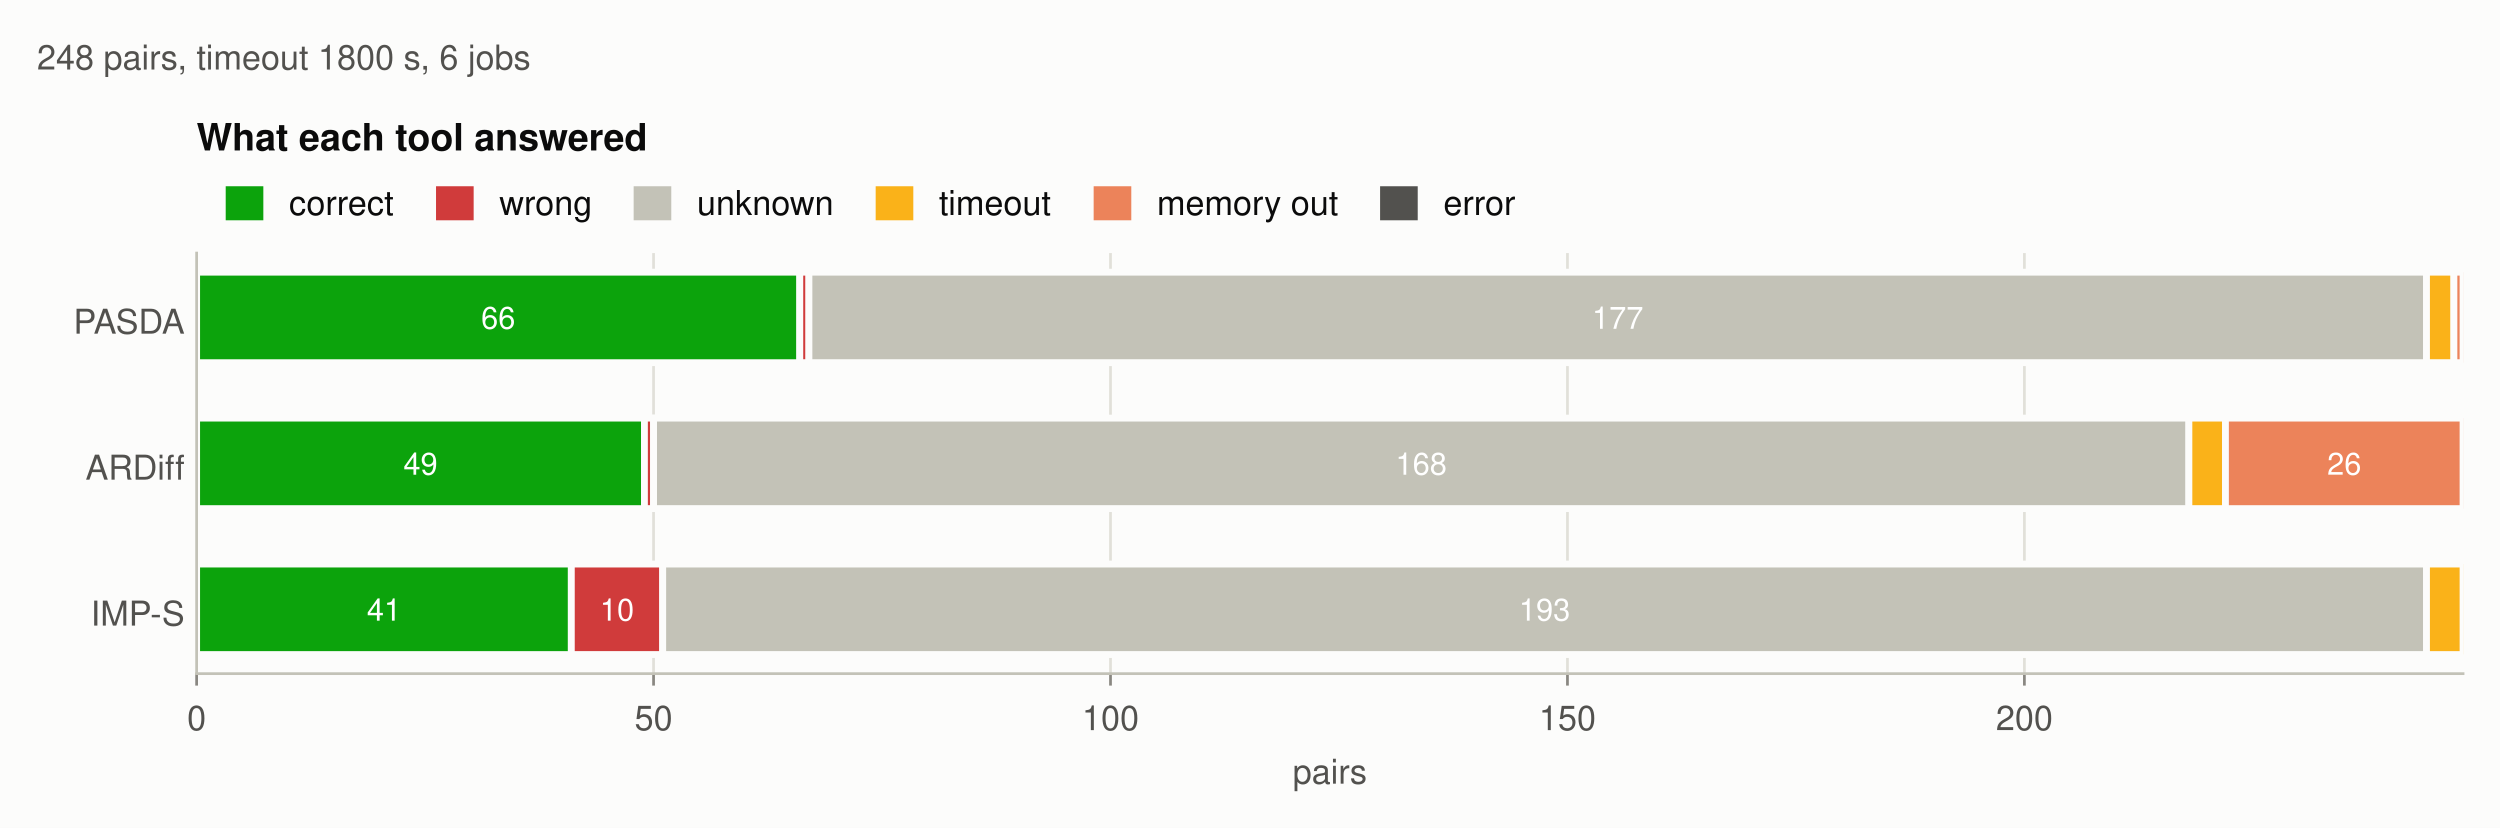
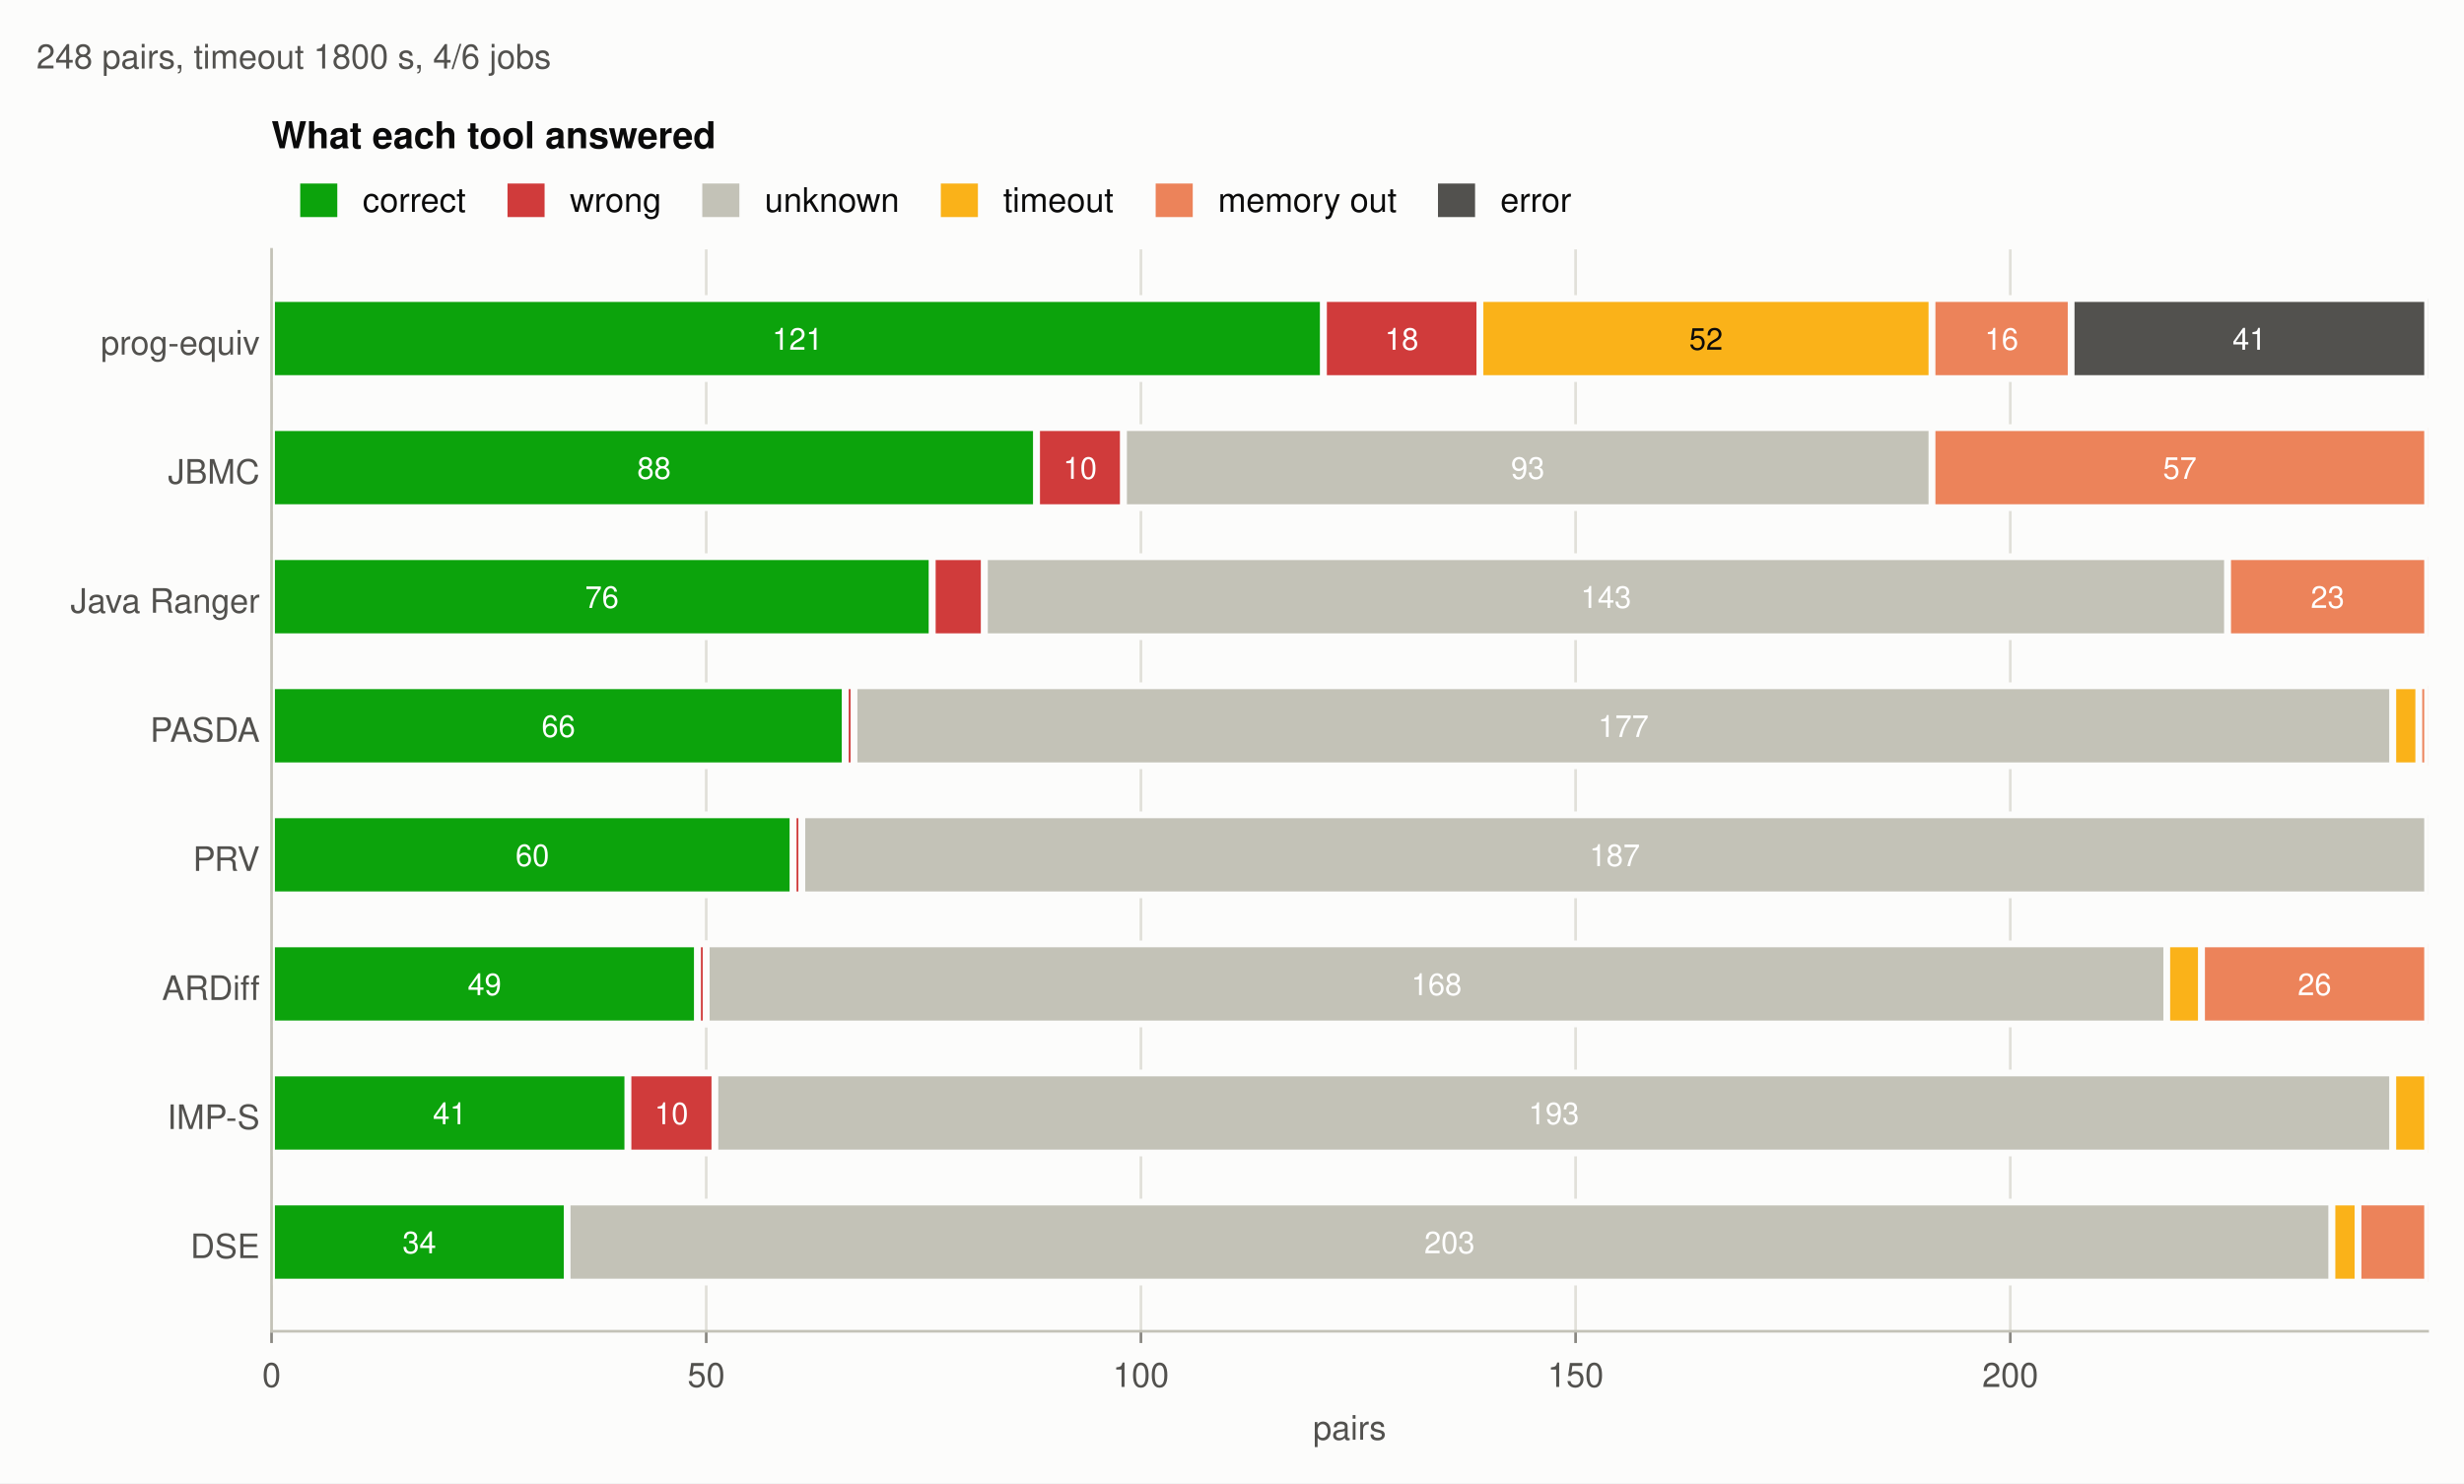
- <svg xmlns="http://www.w3.org/2000/svg" xmlns:xlink="http://www.w3.org/1999/xlink" width="730.8pt" height="242.02pt" viewBox="0 0 730.8 242.02" version="1.1">
+ <svg xmlns="http://www.w3.org/2000/svg" xmlns:xlink="http://www.w3.org/1999/xlink" width="730.8pt" height="440.02pt" viewBox="0 0 730.8 440.02" version="1.1">
  <defs>
    <style type="text/css">*{stroke-linejoin: round; stroke-linecap: butt}</style>
  </defs>
  <g id="figure_1">
    <g id="patch_1">
-       <path d="M 0 242.02  L 730.8 242.02  L 730.8 0  L 0 0  z " style="fill: #fcfcfb" />
+       <path d="M 0 440.02  L 730.8 440.02  L 730.8 0  L 0 0  z " style="fill: #fcfcfb" />
    </g>
    <g id="axes_1">
      <g id="patch_2">
-         <path d="M 57.477 196.92  L 720 196.92  L 720 73.975  L 57.477 73.975  z " style="fill: #fcfcfb" />
+         <path d="M 80.54 394.92  L 720 394.92  L 720 73.975  L 80.54 73.975  z " style="fill: #fcfcfb" />
      </g>
      <g id="matplotlib.axis_1">
        <g id="xtick_1">
          <g id="line2d_1">
-             <path d="M 57.477 196.92  L 57.477 73.975  " clip-path="url(#p2d2a34051c)" style="fill: none; stroke: #e1e0d9; stroke-width: 0.8; stroke-linecap: square" />
+             <path d="M 80.54 394.92  L 80.54 73.975  " clip-path="url(#p7f0f4429bb)" style="fill: none; stroke: #e1e0d9; stroke-width: 0.8; stroke-linecap: square" />
          </g>
          <g id="line2d_2">
            <defs>
-               <path id="m73cacc8653" d="M 0 0  L 0 3.5  " style="stroke: #898781; stroke-width: 0.8" />
+               <path id="mdd730150d4" d="M 0 0  L 0 3.5  " style="stroke: #898781; stroke-width: 0.8" />
            </defs>
            <g>
-               <use xlink:href="#m73cacc8653" x="57.477" y="196.92" style="fill: #898781; stroke: #898781; stroke-width: 0.8" />
+               <use xlink:href="#mdd730150d4" x="80.54" y="394.92" style="fill: #898781; stroke: #898781; stroke-width: 0.8" />
            </g>
          </g>
          <g id="text_1">
-             <text style="font-size: 10px; font-family: 'Helvetica Neue', 'Helvetica', 'Arial', 'DejaVu Sans'; text-anchor: middle; fill: #52514e" x="57.477" y="213.44" transform="rotate(-0 57.4775 213.44)">0</text>
+             <text style="font-size: 10px; font-family: 'Helvetica Neue', 'Helvetica', 'Arial', 'DejaVu Sans'; text-anchor: middle; fill: #52514e" x="80.54" y="411.44" transform="rotate(-0 80.54 411.44)">0</text>
          </g>
        </g>
        <g id="xtick_2">
          <g id="line2d_3">
-             <path d="M 191.051 196.92  L 191.051 73.975  " clip-path="url(#p2d2a34051c)" style="fill: none; stroke: #e1e0d9; stroke-width: 0.8; stroke-linecap: square" />
+             <path d="M 209.463 394.92  L 209.463 73.975  " clip-path="url(#p7f0f4429bb)" style="fill: none; stroke: #e1e0d9; stroke-width: 0.8; stroke-linecap: square" />
          </g>
          <g id="line2d_4">
            <g>
-               <use xlink:href="#m73cacc8653" x="191.051" y="196.92" style="fill: #898781; stroke: #898781; stroke-width: 0.8" />
+               <use xlink:href="#mdd730150d4" x="209.463" y="394.92" style="fill: #898781; stroke: #898781; stroke-width: 0.8" />
            </g>
          </g>
          <g id="text_2">
-             <text style="font-size: 10px; font-family: 'Helvetica Neue', 'Helvetica', 'Arial', 'DejaVu Sans'; text-anchor: middle; fill: #52514e" x="191.051" y="213.44" transform="rotate(-0 191.0506 213.44)">50</text>
+             <text style="font-size: 10px; font-family: 'Helvetica Neue', 'Helvetica', 'Arial', 'DejaVu Sans'; text-anchor: middle; fill: #52514e" x="209.463" y="411.44" transform="rotate(-0 209.4634 411.44)">50</text>
          </g>
        </g>
        <g id="xtick_3">
          <g id="line2d_5">
-             <path d="M 324.624 196.92  L 324.624 73.975  " clip-path="url(#p2d2a34051c)" style="fill: none; stroke: #e1e0d9; stroke-width: 0.8; stroke-linecap: square" />
+             <path d="M 338.387 394.92  L 338.387 73.975  " clip-path="url(#p7f0f4429bb)" style="fill: none; stroke: #e1e0d9; stroke-width: 0.8; stroke-linecap: square" />
          </g>
          <g id="line2d_6">
            <g>
-               <use xlink:href="#m73cacc8653" x="324.624" y="196.92" style="fill: #898781; stroke: #898781; stroke-width: 0.8" />
+               <use xlink:href="#mdd730150d4" x="338.387" y="394.92" style="fill: #898781; stroke: #898781; stroke-width: 0.8" />
            </g>
          </g>
          <g id="text_3">
-             <text style="font-size: 10px; font-family: 'Helvetica Neue', 'Helvetica', 'Arial', 'DejaVu Sans'; text-anchor: middle; fill: #52514e" x="324.624" y="213.44" transform="rotate(-0 324.6237 213.44)">100</text>
+             <text style="font-size: 10px; font-family: 'Helvetica Neue', 'Helvetica', 'Arial', 'DejaVu Sans'; text-anchor: middle; fill: #52514e" x="338.387" y="411.44" transform="rotate(-0 338.3868 411.44)">100</text>
          </g>
        </g>
        <g id="xtick_4">
          <g id="line2d_7">
-             <path d="M 458.197 196.92  L 458.197 73.975  " clip-path="url(#p2d2a34051c)" style="fill: none; stroke: #e1e0d9; stroke-width: 0.8; stroke-linecap: square" />
+             <path d="M 467.31 394.92  L 467.31 73.975  " clip-path="url(#p7f0f4429bb)" style="fill: none; stroke: #e1e0d9; stroke-width: 0.8; stroke-linecap: square" />
          </g>
          <g id="line2d_8">
            <g>
-               <use xlink:href="#m73cacc8653" x="458.197" y="196.92" style="fill: #898781; stroke: #898781; stroke-width: 0.8" />
+               <use xlink:href="#mdd730150d4" x="467.31" y="394.92" style="fill: #898781; stroke: #898781; stroke-width: 0.8" />
            </g>
          </g>
          <g id="text_4">
-             <text style="font-size: 10px; font-family: 'Helvetica Neue', 'Helvetica', 'Arial', 'DejaVu Sans'; text-anchor: middle; fill: #52514e" x="458.197" y="213.44" transform="rotate(-0 458.1968 213.44)">150</text>
+             <text style="font-size: 10px; font-family: 'Helvetica Neue', 'Helvetica', 'Arial', 'DejaVu Sans'; text-anchor: middle; fill: #52514e" x="467.31" y="411.44" transform="rotate(-0 467.3102 411.44)">150</text>
          </g>
        </g>
        <g id="xtick_5">
          <g id="line2d_9">
-             <path d="M 591.77 196.92  L 591.77 73.975  " clip-path="url(#p2d2a34051c)" style="fill: none; stroke: #e1e0d9; stroke-width: 0.8; stroke-linecap: square" />
+             <path d="M 596.234 394.92  L 596.234 73.975  " clip-path="url(#p7f0f4429bb)" style="fill: none; stroke: #e1e0d9; stroke-width: 0.8; stroke-linecap: square" />
          </g>
          <g id="line2d_10">
            <g>
-               <use xlink:href="#m73cacc8653" x="591.77" y="196.92" style="fill: #898781; stroke: #898781; stroke-width: 0.8" />
+               <use xlink:href="#mdd730150d4" x="596.234" y="394.92" style="fill: #898781; stroke: #898781; stroke-width: 0.8" />
            </g>
          </g>
          <g id="text_5">
-             <text style="font-size: 10px; font-family: 'Helvetica Neue', 'Helvetica', 'Arial', 'DejaVu Sans'; text-anchor: middle; fill: #52514e" x="591.77" y="213.44" transform="rotate(-0 591.7698 213.44)">200</text>
+             <text style="font-size: 10px; font-family: 'Helvetica Neue', 'Helvetica', 'Arial', 'DejaVu Sans'; text-anchor: middle; fill: #52514e" x="596.234" y="411.44" transform="rotate(-0 596.2335 411.44)">200</text>
          </g>
        </g>
        <g id="text_6">
-           <text style="font-size: 10px; font-family: 'Helvetica Neue', 'Helvetica', 'Arial', 'DejaVu Sans'; text-anchor: middle; fill: #52514e" x="388.739" y="229.09" transform="rotate(-0 388.7387 229.09)">pairs</text>
+           <text style="font-size: 10px; font-family: 'Helvetica Neue', 'Helvetica', 'Arial', 'DejaVu Sans'; text-anchor: middle; fill: #52514e" x="400.27" y="427.09" transform="rotate(-0 400.27 427.09)">pairs</text>
        </g>
      </g>
      <g id="matplotlib.axis_2">
        <g id="ytick_1">
          <g id="line2d_11" />
          <g id="text_7">
-             <text style="font-size: 10px; font-family: 'Helvetica Neue', 'Helvetica', 'Arial', 'DejaVu Sans'; text-anchor: end; fill: #52514e" x="53.977" y="182.867" transform="rotate(-0 53.9775 182.8671)">IMP-S</text>
+             <text style="font-size: 10px; font-family: 'Helvetica Neue', 'Helvetica', 'Arial', 'DejaVu Sans'; text-anchor: end; fill: #52514e" x="77.04" y="373.222" transform="rotate(-0 77.04 373.2218)">DSE</text>
          </g>
        </g>
        <g id="ytick_2">
          <g id="line2d_12" />
          <g id="text_8">
-             <text style="font-size: 10px; font-family: 'Helvetica Neue', 'Helvetica', 'Arial', 'DejaVu Sans'; text-anchor: end; fill: #52514e" x="53.977" y="140.208" transform="rotate(-0 53.9775 140.2075)">ARDiff</text>
+             <text style="font-size: 10px; font-family: 'Helvetica Neue', 'Helvetica', 'Arial', 'DejaVu Sans'; text-anchor: end; fill: #52514e" x="77.04" y="334.932" transform="rotate(-0 77.04 334.932)">IMP-S</text>
          </g>
        </g>
        <g id="ytick_3">
          <g id="line2d_13" />
          <g id="text_9">
-             <text style="font-size: 10px; font-family: 'Helvetica Neue', 'Helvetica', 'Arial', 'DejaVu Sans'; text-anchor: end; fill: #52514e" x="53.977" y="97.548" transform="rotate(-0 53.9775 97.54789)">PASDA</text>
+             <text style="font-size: 10px; font-family: 'Helvetica Neue', 'Helvetica', 'Arial', 'DejaVu Sans'; text-anchor: end; fill: #52514e" x="77.04" y="296.642" transform="rotate(-0 77.04 296.6422)">ARDiff</text>
+           </g>
+         </g>
+         <g id="ytick_4">
+           <g id="line2d_14" />
+           <g id="text_10">
+             <text style="font-size: 10px; font-family: 'Helvetica Neue', 'Helvetica', 'Arial', 'DejaVu Sans'; text-anchor: end; fill: #52514e" x="77.04" y="258.352" transform="rotate(-0 77.04 258.3524)">PRV</text>
+           </g>
+         </g>
+         <g id="ytick_5">
+           <g id="line2d_15" />
+           <g id="text_11">
+             <text style="font-size: 10px; font-family: 'Helvetica Neue', 'Helvetica', 'Arial', 'DejaVu Sans'; text-anchor: end; fill: #52514e" x="77.04" y="220.063" transform="rotate(-0 77.04 220.0626)">PASDA</text>
+           </g>
+         </g>
+         <g id="ytick_6">
+           <g id="line2d_16" />
+           <g id="text_12">
+             <text style="font-size: 10px; font-family: 'Helvetica Neue', 'Helvetica', 'Arial', 'DejaVu Sans'; text-anchor: end; fill: #52514e" x="77.04" y="181.773" transform="rotate(-0 77.04 181.7728)">Java Ranger</text>
+           </g>
+         </g>
+         <g id="ytick_7">
+           <g id="line2d_17" />
+           <g id="text_13">
+             <text style="font-size: 10px; font-family: 'Helvetica Neue', 'Helvetica', 'Arial', 'DejaVu Sans'; text-anchor: end; fill: #52514e" x="77.04" y="143.483" transform="rotate(-0 77.04 143.483)">JBMC</text>
+           </g>
+         </g>
+         <g id="ytick_8">
+           <g id="line2d_18" />
+           <g id="text_14">
+             <text style="font-size: 10px; font-family: 'Helvetica Neue', 'Helvetica', 'Arial', 'DejaVu Sans'; text-anchor: end; fill: #52514e" x="77.04" y="105.193" transform="rotate(-0 77.04 105.1932)">prog-equiv</text>
          </g>
        </g>
      </g>
      <g id="patch_3">
-         <path d="M 57.477 191.332  L 167.007 191.332  L 167.007 164.883  L 57.477 164.883  z " clip-path="url(#p2d2a34051c)" style="fill: #0ca30c; stroke: #fcfcfb; stroke-width: 2; stroke-linejoin: miter" />
+         <path d="M 80.54 380.332  L 168.208 380.332  L 168.208 356.592  L 80.54 356.592  z " clip-path="url(#p7f0f4429bb)" style="fill: #0ca30c; stroke: #fcfcfb; stroke-width: 2; stroke-linejoin: miter" />
      </g>
      <g id="patch_4">
-         <path d="M 167.007 191.332  L 193.722 191.332  L 193.722 164.883  L 167.007 164.883  z " clip-path="url(#p2d2a34051c)" style="fill: #d03b3b; stroke: #fcfcfb; stroke-width: 2; stroke-linejoin: miter" />
+         <path d="M 168.208 380.332  L 691.637 380.332  L 691.637 356.592  L 168.208 356.592  z " clip-path="url(#p7f0f4429bb)" style="fill: #c3c2b7; stroke: #fcfcfb; stroke-width: 2; stroke-linejoin: miter" />
      </g>
      <g id="patch_5">
-         <path d="M 193.722 191.332  L 709.314 191.332  L 709.314 164.883  L 193.722 164.883  z " clip-path="url(#p2d2a34051c)" style="fill: #c3c2b7; stroke: #fcfcfb; stroke-width: 2; stroke-linejoin: miter" />
+         <path d="M 691.637 380.332  L 699.372 380.332  L 699.372 356.592  L 691.637 356.592  z " clip-path="url(#p7f0f4429bb)" style="fill: #fab219; stroke: #fcfcfb; stroke-width: 2; stroke-linejoin: miter" />
      </g>
      <g id="patch_6">
-         <path d="M 709.314 191.332  L 720 191.332  L 720 164.883  L 709.314 164.883  z " clip-path="url(#p2d2a34051c)" style="fill: #fab219; stroke: #fcfcfb; stroke-width: 2; stroke-linejoin: miter" />
+         <path d="M 699.372 380.332  L 720 380.332  L 720 356.592  L 699.372 356.592  z " clip-path="url(#p7f0f4429bb)" style="fill: #ec835a; stroke: #fcfcfb; stroke-width: 2; stroke-linejoin: miter" />
      </g>
      <g id="patch_7">
-         <path d="M 57.477 148.672  L 188.379 148.672  L 188.379 122.223  L 57.477 122.223  z " clip-path="url(#p2d2a34051c)" style="fill: #0ca30c; stroke: #fcfcfb; stroke-width: 2; stroke-linejoin: miter" />
+         <path d="M 80.54 342.042  L 186.257 342.042  L 186.257 318.302  L 80.54 318.302  z " clip-path="url(#p7f0f4429bb)" style="fill: #0ca30c; stroke: #fcfcfb; stroke-width: 2; stroke-linejoin: miter" />
      </g>
      <g id="patch_8">
-         <path d="M 188.379 148.672  L 191.051 148.672  L 191.051 122.223  L 188.379 122.223  z " clip-path="url(#p2d2a34051c)" style="fill: #d03b3b; stroke: #fcfcfb; stroke-width: 2; stroke-linejoin: miter" />
+         <path d="M 186.257 342.042  L 212.042 342.042  L 212.042 318.302  L 186.257 318.302  z " clip-path="url(#p7f0f4429bb)" style="fill: #d03b3b; stroke: #fcfcfb; stroke-width: 2; stroke-linejoin: miter" />
      </g>
      <g id="patch_9">
-         <path d="M 191.051 148.672  L 639.856 148.672  L 639.856 122.223  L 191.051 122.223  z " clip-path="url(#p2d2a34051c)" style="fill: #c3c2b7; stroke: #fcfcfb; stroke-width: 2; stroke-linejoin: miter" />
+         <path d="M 212.042 342.042  L 709.686 342.042  L 709.686 318.302  L 212.042 318.302  z " clip-path="url(#p7f0f4429bb)" style="fill: #c3c2b7; stroke: #fcfcfb; stroke-width: 2; stroke-linejoin: miter" />
      </g>
      <g id="patch_10">
-         <path d="M 639.856 148.672  L 650.542 148.672  L 650.542 122.223  L 639.856 122.223  z " clip-path="url(#p2d2a34051c)" style="fill: #fab219; stroke: #fcfcfb; stroke-width: 2; stroke-linejoin: miter" />
+         <path d="M 709.686 342.042  L 720 342.042  L 720 318.302  L 709.686 318.302  z " clip-path="url(#p7f0f4429bb)" style="fill: #fab219; stroke: #fcfcfb; stroke-width: 2; stroke-linejoin: miter" />
      </g>
      <g id="patch_11">
-         <path d="M 650.542 148.672  L 720 148.672  L 720 122.223  L 650.542 122.223  z " clip-path="url(#p2d2a34051c)" style="fill: #ec835a; stroke: #fcfcfb; stroke-width: 2; stroke-linejoin: miter" />
+         <path d="M 80.54 303.752  L 206.885 303.752  L 206.885 280.012  L 80.54 280.012  z " clip-path="url(#p7f0f4429bb)" style="fill: #0ca30c; stroke: #fcfcfb; stroke-width: 2; stroke-linejoin: miter" />
      </g>
      <g id="patch_12">
-         <path d="M 57.477 106.012  L 233.794 106.012  L 233.794 79.563  L 57.477 79.563  z " clip-path="url(#p2d2a34051c)" style="fill: #0ca30c; stroke: #fcfcfb; stroke-width: 2; stroke-linejoin: miter" />
+         <path d="M 206.885 303.752  L 209.463 303.752  L 209.463 280.012  L 206.885 280.012  z " clip-path="url(#p7f0f4429bb)" style="fill: #d03b3b; stroke: #fcfcfb; stroke-width: 2; stroke-linejoin: miter" />
      </g>
      <g id="patch_13">
-         <path d="M 233.794 106.012  L 236.465 106.012  L 236.465 79.563  L 233.794 79.563  z " clip-path="url(#p2d2a34051c)" style="fill: #d03b3b; stroke: #fcfcfb; stroke-width: 2; stroke-linejoin: miter" />
+         <path d="M 209.463 303.752  L 642.646 303.752  L 642.646 280.012  L 209.463 280.012  z " clip-path="url(#p7f0f4429bb)" style="fill: #c3c2b7; stroke: #fcfcfb; stroke-width: 2; stroke-linejoin: miter" />
      </g>
      <g id="patch_14">
-         <path d="M 236.465 106.012  L 709.314 106.012  L 709.314 79.563  L 236.465 79.563  z " clip-path="url(#p2d2a34051c)" style="fill: #c3c2b7; stroke: #fcfcfb; stroke-width: 2; stroke-linejoin: miter" />
+         <path d="M 642.646 303.752  L 652.96 303.752  L 652.96 280.012  L 642.646 280.012  z " clip-path="url(#p7f0f4429bb)" style="fill: #fab219; stroke: #fcfcfb; stroke-width: 2; stroke-linejoin: miter" />
      </g>
      <g id="patch_15">
-         <path d="M 709.314 106.012  L 717.329 106.012  L 717.329 79.563  L 709.314 79.563  z " clip-path="url(#p2d2a34051c)" style="fill: #fab219; stroke: #fcfcfb; stroke-width: 2; stroke-linejoin: miter" />
+         <path d="M 652.96 303.752  L 720 303.752  L 720 280.012  L 652.96 280.012  z " clip-path="url(#p7f0f4429bb)" style="fill: #ec835a; stroke: #fcfcfb; stroke-width: 2; stroke-linejoin: miter" />
      </g>
      <g id="patch_16">
-         <path d="M 717.329 106.012  L 720 106.012  L 720 79.563  L 717.329 79.563  z " clip-path="url(#p2d2a34051c)" style="fill: #ec835a; stroke: #fcfcfb; stroke-width: 2; stroke-linejoin: miter" />
+         <path d="M 80.54 265.462  L 235.248 265.462  L 235.248 241.723  L 80.54 241.723  z " clip-path="url(#p7f0f4429bb)" style="fill: #0ca30c; stroke: #fcfcfb; stroke-width: 2; stroke-linejoin: miter" />
      </g>
      <g id="patch_17">
-         <path d="M 57.477 196.92  L 57.477 73.975  " style="fill: none; stroke: #c3c2b7; stroke-width: 0.8; stroke-linejoin: miter; stroke-linecap: square" />
+         <path d="M 235.248 265.462  L 237.827 265.462  L 237.827 241.723  L 235.248 241.723  z " clip-path="url(#p7f0f4429bb)" style="fill: #d03b3b; stroke: #fcfcfb; stroke-width: 2; stroke-linejoin: miter" />
      </g>
      <g id="patch_18">
-         <path d="M 57.477 196.92  L 720 196.92  " style="fill: none; stroke: #c3c2b7; stroke-width: 0.8; stroke-linejoin: miter; stroke-linecap: square" />
-       </g>
-       <g id="text_10">
-         <text style="font-size: 9px; font-family: 'Helvetica Neue', 'Helvetica', 'Arial', 'DejaVu Sans'; text-anchor: middle; fill: #ffffff" x="112.242" y="181.433" transform="rotate(-0 112.2425 181.4326)">41</text>
-       </g>
-       <g id="text_11">
-         <text style="font-size: 9px; font-family: 'Helvetica Neue', 'Helvetica', 'Arial', 'DejaVu Sans'; text-anchor: middle; fill: #ffffff" x="180.365" y="181.433" transform="rotate(-0 180.3647 181.4326)">10</text>
-       </g>
-       <g id="text_12">
-         <text style="font-size: 9px; font-family: 'Helvetica Neue', 'Helvetica', 'Arial', 'DejaVu Sans'; text-anchor: middle; fill: #ffffff" x="451.518" y="181.433" transform="rotate(-0 451.5181 181.4326)">193</text>
-       </g>
-       <g id="text_13">
-         <text style="font-size: 9px; font-family: 'Helvetica Neue', 'Helvetica', 'Arial', 'DejaVu Sans'; text-anchor: middle; fill: #ffffff" x="122.928" y="138.773" transform="rotate(-0 122.9283 138.773)">49</text>
-       </g>
-       <g id="text_14">
-         <text style="font-size: 9px; font-family: 'Helvetica Neue', 'Helvetica', 'Arial', 'DejaVu Sans'; text-anchor: middle; fill: #ffffff" x="415.453" y="138.773" transform="rotate(-0 415.4534 138.773)">168</text>
+         <path d="M 237.827 265.462  L 720 265.462  L 720 241.723  L 237.827 241.723  z " clip-path="url(#p7f0f4429bb)" style="fill: #c3c2b7; stroke: #fcfcfb; stroke-width: 2; stroke-linejoin: miter" />
+       </g>
+       <g id="patch_19">
+         <path d="M 80.54 227.172  L 250.719 227.172  L 250.719 203.433  L 80.54 203.433  z " clip-path="url(#p7f0f4429bb)" style="fill: #0ca30c; stroke: #fcfcfb; stroke-width: 2; stroke-linejoin: miter" />
+       </g>
+       <g id="patch_20">
+         <path d="M 250.719 227.172  L 253.297 227.172  L 253.297 203.433  L 250.719 203.433  z " clip-path="url(#p7f0f4429bb)" style="fill: #d03b3b; stroke: #fcfcfb; stroke-width: 2; stroke-linejoin: miter" />
+       </g>
+       <g id="patch_21">
+         <path d="M 253.297 227.172  L 709.686 227.172  L 709.686 203.433  L 253.297 203.433  z " clip-path="url(#p7f0f4429bb)" style="fill: #c3c2b7; stroke: #fcfcfb; stroke-width: 2; stroke-linejoin: miter" />
+       </g>
+       <g id="patch_22">
+         <path d="M 709.686 227.172  L 717.422 227.172  L 717.422 203.433  L 709.686 203.433  z " clip-path="url(#p7f0f4429bb)" style="fill: #fab219; stroke: #fcfcfb; stroke-width: 2; stroke-linejoin: miter" />
+       </g>
+       <g id="patch_23">
+         <path d="M 717.422 227.172  L 720 227.172  L 720 203.433  L 717.422 203.433  z " clip-path="url(#p7f0f4429bb)" style="fill: #ec835a; stroke: #fcfcfb; stroke-width: 2; stroke-linejoin: miter" />
+       </g>
+       <g id="patch_24">
+         <path d="M 80.54 188.883  L 276.504 188.883  L 276.504 165.143  L 80.54 165.143  z " clip-path="url(#p7f0f4429bb)" style="fill: #0ca30c; stroke: #fcfcfb; stroke-width: 2; stroke-linejoin: miter" />
+       </g>
+       <g id="patch_25">
+         <path d="M 276.504 188.883  L 291.974 188.883  L 291.974 165.143  L 276.504 165.143  z " clip-path="url(#p7f0f4429bb)" style="fill: #d03b3b; stroke: #fcfcfb; stroke-width: 2; stroke-linejoin: miter" />
+       </g>
+       <g id="patch_26">
+         <path d="M 291.974 188.883  L 660.695 188.883  L 660.695 165.143  L 291.974 165.143  z " clip-path="url(#p7f0f4429bb)" style="fill: #c3c2b7; stroke: #fcfcfb; stroke-width: 2; stroke-linejoin: miter" />
+       </g>
+       <g id="patch_27">
+         <path d="M 660.695 188.883  L 720 188.883  L 720 165.143  L 660.695 165.143  z " clip-path="url(#p7f0f4429bb)" style="fill: #ec835a; stroke: #fcfcfb; stroke-width: 2; stroke-linejoin: miter" />
+       </g>
+       <g id="patch_28">
+         <path d="M 80.54 150.593  L 307.445 150.593  L 307.445 126.853  L 80.54 126.853  z " clip-path="url(#p7f0f4429bb)" style="fill: #0ca30c; stroke: #fcfcfb; stroke-width: 2; stroke-linejoin: miter" />
+       </g>
+       <g id="patch_29">
+         <path d="M 307.445 150.593  L 333.23 150.593  L 333.23 126.853  L 307.445 126.853  z " clip-path="url(#p7f0f4429bb)" style="fill: #d03b3b; stroke: #fcfcfb; stroke-width: 2; stroke-linejoin: miter" />
+       </g>
+       <g id="patch_30">
+         <path d="M 333.23 150.593  L 573.027 150.593  L 573.027 126.853  L 333.23 126.853  z " clip-path="url(#p7f0f4429bb)" style="fill: #c3c2b7; stroke: #fcfcfb; stroke-width: 2; stroke-linejoin: miter" />
+       </g>
+       <g id="patch_31">
+         <path d="M 573.027 150.593  L 720 150.593  L 720 126.853  L 573.027 126.853  z " clip-path="url(#p7f0f4429bb)" style="fill: #ec835a; stroke: #fcfcfb; stroke-width: 2; stroke-linejoin: miter" />
+       </g>
+       <g id="patch_32">
+         <path d="M 80.54 112.303  L 392.535 112.303  L 392.535 88.563  L 80.54 88.563  z " clip-path="url(#p7f0f4429bb)" style="fill: #0ca30c; stroke: #fcfcfb; stroke-width: 2; stroke-linejoin: miter" />
+       </g>
+       <g id="patch_33">
+         <path d="M 392.535 112.303  L 438.947 112.303  L 438.947 88.563  L 392.535 88.563  z " clip-path="url(#p7f0f4429bb)" style="fill: #d03b3b; stroke: #fcfcfb; stroke-width: 2; stroke-linejoin: miter" />
+       </g>
+       <g id="patch_34">
+         <path d="M 438.947 112.303  L 573.027 112.303  L 573.027 88.563  L 438.947 88.563  z " clip-path="url(#p7f0f4429bb)" style="fill: #fab219; stroke: #fcfcfb; stroke-width: 2; stroke-linejoin: miter" />
+       </g>
+       <g id="patch_35">
+         <path d="M 573.027 112.303  L 614.283 112.303  L 614.283 88.563  L 573.027 88.563  z " clip-path="url(#p7f0f4429bb)" style="fill: #ec835a; stroke: #fcfcfb; stroke-width: 2; stroke-linejoin: miter" />
+       </g>
+       <g id="patch_36">
+         <path d="M 614.283 112.303  L 720 112.303  L 720 88.563  L 614.283 88.563  z " clip-path="url(#p7f0f4429bb)" style="fill: #52514e; stroke: #fcfcfb; stroke-width: 2; stroke-linejoin: miter" />
+       </g>
+       <g id="patch_37">
+         <path d="M 80.54 394.92  L 80.54 73.975  " style="fill: none; stroke: #c3c2b7; stroke-width: 0.8; stroke-linejoin: miter; stroke-linecap: square" />
+       </g>
+       <g id="patch_38">
+         <path d="M 80.54 394.92  L 720 394.92  " style="fill: none; stroke: #c3c2b7; stroke-width: 0.8; stroke-linejoin: miter; stroke-linecap: square" />
      </g>
      <g id="text_15">
-         <text style="font-size: 9px; font-family: 'Helvetica Neue', 'Helvetica', 'Arial', 'DejaVu Sans'; text-anchor: middle; fill: #ffffff" x="685.271" y="138.773" transform="rotate(-0 685.271 138.773)">26</text>
+         <text style="font-size: 9px; font-family: 'Helvetica Neue', 'Helvetica', 'Arial', 'DejaVu Sans'; text-anchor: middle; fill: #ffffff" x="124.374" y="371.787" transform="rotate(-0 124.374 371.7873)">34</text>
      </g>
      <g id="text_16">
-         <text style="font-size: 9px; font-family: 'Helvetica Neue', 'Helvetica', 'Arial', 'DejaVu Sans'; text-anchor: middle; fill: #ffffff" x="145.636" y="96.113" transform="rotate(-0 145.6357 96.11339)">66</text>
+         <text style="font-size: 9px; font-family: 'Helvetica Neue', 'Helvetica', 'Arial', 'DejaVu Sans'; text-anchor: middle; fill: #ffffff" x="429.922" y="371.787" transform="rotate(-0 429.9224 371.7873)">203</text>
      </g>
      <g id="text_17">
-         <text style="font-size: 9px; font-family: 'Helvetica Neue', 'Helvetica', 'Arial', 'DejaVu Sans'; text-anchor: middle; fill: #ffffff" x="472.89" y="96.113" transform="rotate(-0 472.8898 96.11339)">177</text>
+         <text style="font-size: 9px; font-family: 'Helvetica Neue', 'Helvetica', 'Arial', 'DejaVu Sans'; text-anchor: middle; fill: #ffffff" x="133.399" y="333.497" transform="rotate(-0 133.3986 333.4975)">41</text>
      </g>
      <g id="text_18">
-         <text style="font-weight: 700; font-size: 11px; font-family: 'Helvetica Neue', 'Helvetica', 'Arial', 'DejaVu Sans'; text-anchor: start; fill: #0b0b0b" x="57.477" y="43.975" transform="rotate(-0 57.4775 43.975)">What each tool answered</text>
+         <text style="font-size: 9px; font-family: 'Helvetica Neue', 'Helvetica', 'Arial', 'DejaVu Sans'; text-anchor: middle; fill: #ffffff" x="199.15" y="333.497" transform="rotate(-0 199.1495 333.4975)">10</text>
+       </g>
+       <g id="text_19">
+         <text style="font-size: 9px; font-family: 'Helvetica Neue', 'Helvetica', 'Arial', 'DejaVu Sans'; text-anchor: middle; fill: #ffffff" x="460.864" y="333.497" transform="rotate(-0 460.864 333.4975)">193</text>
+       </g>
+       <g id="text_20">
+         <text style="font-size: 9px; font-family: 'Helvetica Neue', 'Helvetica', 'Arial', 'DejaVu Sans'; text-anchor: middle; fill: #ffffff" x="143.712" y="295.208" transform="rotate(-0 143.7125 295.2077)">49</text>
+       </g>
+       <g id="text_21">
+         <text style="font-size: 9px; font-family: 'Helvetica Neue', 'Helvetica', 'Arial', 'DejaVu Sans'; text-anchor: middle; fill: #ffffff" x="426.055" y="295.208" transform="rotate(-0 426.0547 295.2077)">168</text>
+       </g>
+       <g id="text_22">
+         <text style="font-size: 9px; font-family: 'Helvetica Neue', 'Helvetica', 'Arial', 'DejaVu Sans'; text-anchor: middle; fill: #ffffff" x="686.48" y="295.208" transform="rotate(-0 686.4799 295.2077)">26</text>
+       </g>
+       <g id="text_23">
+         <text style="font-size: 9px; font-family: 'Helvetica Neue', 'Helvetica', 'Arial', 'DejaVu Sans'; text-anchor: middle; fill: #ffffff" x="157.894" y="256.918" transform="rotate(-0 157.894 256.9179)">60</text>
+       </g>
+       <g id="text_24">
+         <text style="font-size: 9px; font-family: 'Helvetica Neue', 'Helvetica', 'Arial', 'DejaVu Sans'; text-anchor: middle; fill: #ffffff" x="478.913" y="256.918" transform="rotate(-0 478.9133 256.9179)">187</text>
+       </g>
+       <g id="text_25">
+         <text style="font-size: 9px; font-family: 'Helvetica Neue', 'Helvetica', 'Arial', 'DejaVu Sans'; text-anchor: middle; fill: #ffffff" x="165.629" y="218.628" transform="rotate(-0 165.6294 218.6281)">66</text>
+       </g>
+       <g id="text_26">
+         <text style="font-size: 9px; font-family: 'Helvetica Neue', 'Helvetica', 'Arial', 'DejaVu Sans'; text-anchor: middle; fill: #ffffff" x="481.492" y="218.628" transform="rotate(-0 481.4917 218.6281)">177</text>
+       </g>
+       <g id="text_27">
+         <text style="font-size: 9px; font-family: 'Helvetica Neue', 'Helvetica', 'Arial', 'DejaVu Sans'; text-anchor: middle; fill: #ffffff" x="178.522" y="180.338" transform="rotate(-0 178.5218 180.3383)">76</text>
+       </g>
+       <g id="text_28">
+         <text style="font-size: 9px; font-family: 'Helvetica Neue', 'Helvetica', 'Arial', 'DejaVu Sans'; text-anchor: middle; fill: #ffffff" x="476.335" y="180.338" transform="rotate(-0 476.3348 180.3383)">143</text>
+       </g>
+       <g id="text_29">
+         <text style="font-size: 9px; font-family: 'Helvetica Neue', 'Helvetica', 'Arial', 'DejaVu Sans'; text-anchor: middle; fill: #ffffff" x="690.348" y="180.338" transform="rotate(-0 690.3476 180.3383)">23</text>
+       </g>
+       <g id="text_30">
+         <text style="font-size: 9px; font-family: 'Helvetica Neue', 'Helvetica', 'Arial', 'DejaVu Sans'; text-anchor: middle; fill: #ffffff" x="193.993" y="142.049" transform="rotate(-0 193.9926 142.0485)">88</text>
+       </g>
+       <g id="text_31">
+         <text style="font-size: 9px; font-family: 'Helvetica Neue', 'Helvetica', 'Arial', 'DejaVu Sans'; text-anchor: middle; fill: #ffffff" x="320.337" y="142.049" transform="rotate(-0 320.3375 142.0485)">10</text>
+       </g>
+       <g id="text_32">
+         <text style="font-size: 9px; font-family: 'Helvetica Neue', 'Helvetica', 'Arial', 'DejaVu Sans'; text-anchor: middle; fill: #ffffff" x="453.129" y="142.049" transform="rotate(-0 453.1286 142.0485)">93</text>
+       </g>
+       <g id="text_33">
+         <text style="font-size: 9px; font-family: 'Helvetica Neue', 'Helvetica', 'Arial', 'DejaVu Sans'; text-anchor: middle; fill: #ffffff" x="646.514" y="142.049" transform="rotate(-0 646.5137 142.0485)">57</text>
+       </g>
+       <g id="text_34">
+         <text style="font-size: 9px; font-family: 'Helvetica Neue', 'Helvetica', 'Arial', 'DejaVu Sans'; text-anchor: middle; fill: #ffffff" x="236.537" y="103.759" transform="rotate(-0 236.5373 103.7587)">121</text>
+       </g>
+       <g id="text_35">
+         <text style="font-size: 9px; font-family: 'Helvetica Neue', 'Helvetica', 'Arial', 'DejaVu Sans'; text-anchor: middle; fill: #ffffff" x="415.741" y="103.759" transform="rotate(-0 415.7408 103.7587)">18</text>
+       </g>
+       <g id="text_36">
+         <text style="font-size: 9px; font-family: 'Helvetica Neue', 'Helvetica', 'Arial', 'DejaVu Sans'; text-anchor: middle; fill: #0b0b0b" x="505.987" y="103.759" transform="rotate(-0 505.9872 103.7587)">52</text>
+       </g>
+       <g id="text_37">
+         <text style="font-size: 9px; font-family: 'Helvetica Neue', 'Helvetica', 'Arial', 'DejaVu Sans'; text-anchor: middle; fill: #ffffff" x="593.655" y="103.759" transform="rotate(-0 593.6551 103.7587)">16</text>
+       </g>
+       <g id="text_38">
+         <text style="font-size: 9px; font-family: 'Helvetica Neue', 'Helvetica', 'Arial', 'DejaVu Sans'; text-anchor: middle; fill: #ffffff" x="667.141" y="103.759" transform="rotate(-0 667.1414 103.7587)">41</text>
+       </g>
+       <g id="text_39">
+         <text style="font-weight: 700; font-size: 11px; font-family: 'Helvetica Neue', 'Helvetica', 'Arial', 'DejaVu Sans'; text-anchor: start; fill: #0b0b0b" x="80.54" y="43.975" transform="rotate(-0 80.54 43.975)">What each tool answered</text>
      </g>
      <g id="legend_1">
-         <g id="patch_19">
-           <path d="M 66.478 63.895  L 76.478 63.895  L 76.478 54.945  L 66.478 54.945  z " style="fill: #0ca30c; stroke: #0ca30c; stroke-linejoin: miter" />
-         </g>
-         <g id="text_19">
-           <text style="font-size: 10px; font-family: 'Helvetica Neue', 'Helvetica', 'Arial', 'DejaVu Sans'; text-anchor: start; fill: #0b0b0b" x="84.478" y="62.845" transform="rotate(-0 84.4775 62.845)">correct</text>
-         </g>
-         <g id="patch_20">
-           <path d="M 127.959 63.895  L 137.959 63.895  L 137.959 54.945  L 127.959 54.945  z " style="fill: #d03b3b; stroke: #d03b3b; stroke-linejoin: miter" />
-         </g>
-         <g id="text_20">
-           <text style="font-size: 10px; font-family: 'Helvetica Neue', 'Helvetica', 'Arial', 'DejaVu Sans'; text-anchor: start; fill: #0b0b0b" x="145.959" y="62.845" transform="rotate(-0 145.9588 62.845)">wrong</text>
-         </g>
-         <g id="patch_21">
-           <path d="M 185.729 63.895  L 195.729 63.895  L 195.729 54.945  L 185.729 54.945  z " style="fill: #c3c2b7; stroke: #c3c2b7; stroke-linejoin: miter" />
-         </g>
-         <g id="text_21">
-           <text style="font-size: 10px; font-family: 'Helvetica Neue', 'Helvetica', 'Arial', 'DejaVu Sans'; text-anchor: start; fill: #0b0b0b" x="203.729" y="62.845" transform="rotate(-0 203.7291 62.845)">unknown</text>
-         </g>
-         <g id="patch_22">
-           <path d="M 256.478 63.895  L 266.478 63.895  L 266.478 54.945  L 256.478 54.945  z " style="fill: #fab219; stroke: #fab219; stroke-linejoin: miter" />
-         </g>
-         <g id="text_22">
-           <text style="font-size: 10px; font-family: 'Helvetica Neue', 'Helvetica', 'Arial', 'DejaVu Sans'; text-anchor: start; fill: #0b0b0b" x="274.478" y="62.845" transform="rotate(-0 274.4775 62.845)">timeout</text>
-         </g>
-         <g id="patch_23">
-           <path d="M 320.198 63.895  L 330.198 63.895  L 330.198 54.945  L 320.198 54.945  z " style="fill: #ec835a; stroke: #ec835a; stroke-linejoin: miter" />
-         </g>
-         <g id="text_23">
-           <text style="font-size: 10px; font-family: 'Helvetica Neue', 'Helvetica', 'Arial', 'DejaVu Sans'; text-anchor: start; fill: #0b0b0b" x="338.198" y="62.845" transform="rotate(-0 338.1978 62.845)">memory out</text>
-         </g>
-         <g id="patch_24">
-           <path d="M 403.928 63.895  L 413.928 63.895  L 413.928 54.945  L 403.928 54.945  z " style="fill: #52514e; stroke: #52514e; stroke-linejoin: miter" />
-         </g>
-         <g id="text_24">
-           <text style="font-size: 10px; font-family: 'Helvetica Neue', 'Helvetica', 'Arial', 'DejaVu Sans'; text-anchor: start; fill: #0b0b0b" x="421.928" y="62.845" transform="rotate(-0 421.9275 62.845)">error</text>
+         <g id="patch_39">
+           <path d="M 89.54 63.895  L 99.54 63.895  L 99.54 54.945  L 89.54 54.945  z " style="fill: #0ca30c; stroke: #0ca30c; stroke-linejoin: miter" />
+         </g>
+         <g id="text_40">
+           <text style="font-size: 10px; font-family: 'Helvetica Neue', 'Helvetica', 'Arial', 'DejaVu Sans'; text-anchor: start; fill: #0b0b0b" x="107.54" y="62.845" transform="rotate(-0 107.54 62.845)">correct</text>
+         </g>
+         <g id="patch_40">
+           <path d="M 151.021 63.895  L 161.021 63.895  L 161.021 54.945  L 151.021 54.945  z " style="fill: #d03b3b; stroke: #d03b3b; stroke-linejoin: miter" />
+         </g>
+         <g id="text_41">
+           <text style="font-size: 10px; font-family: 'Helvetica Neue', 'Helvetica', 'Arial', 'DejaVu Sans'; text-anchor: start; fill: #0b0b0b" x="169.021" y="62.845" transform="rotate(-0 169.0213 62.845)">wrong</text>
+         </g>
+         <g id="patch_41">
+           <path d="M 208.792 63.895  L 218.792 63.895  L 218.792 54.945  L 208.792 54.945  z " style="fill: #c3c2b7; stroke: #c3c2b7; stroke-linejoin: miter" />
+         </g>
+         <g id="text_42">
+           <text style="font-size: 10px; font-family: 'Helvetica Neue', 'Helvetica', 'Arial', 'DejaVu Sans'; text-anchor: start; fill: #0b0b0b" x="226.792" y="62.845" transform="rotate(-0 226.7916 62.845)">unknown</text>
+         </g>
+         <g id="patch_42">
+           <path d="M 279.54 63.895  L 289.54 63.895  L 289.54 54.945  L 279.54 54.945  z " style="fill: #fab219; stroke: #fab219; stroke-linejoin: miter" />
+         </g>
+         <g id="text_43">
+           <text style="font-size: 10px; font-family: 'Helvetica Neue', 'Helvetica', 'Arial', 'DejaVu Sans'; text-anchor: start; fill: #0b0b0b" x="297.54" y="62.845" transform="rotate(-0 297.54 62.845)">timeout</text>
+         </g>
+         <g id="patch_43">
+           <path d="M 343.26 63.895  L 353.26 63.895  L 353.26 54.945  L 343.26 54.945  z " style="fill: #ec835a; stroke: #ec835a; stroke-linejoin: miter" />
+         </g>
+         <g id="text_44">
+           <text style="font-size: 10px; font-family: 'Helvetica Neue', 'Helvetica', 'Arial', 'DejaVu Sans'; text-anchor: start; fill: #0b0b0b" x="361.26" y="62.845" transform="rotate(-0 361.2603 62.845)">memory out</text>
+         </g>
+         <g id="patch_44">
+           <path d="M 426.99 63.895  L 436.99 63.895  L 436.99 54.945  L 426.99 54.945  z " style="fill: #52514e; stroke: #52514e; stroke-linejoin: miter" />
+         </g>
+         <g id="text_45">
+           <text style="font-size: 10px; font-family: 'Helvetica Neue', 'Helvetica', 'Arial', 'DejaVu Sans'; text-anchor: start; fill: #0b0b0b" x="444.99" y="62.845" transform="rotate(-0 444.99 62.845)">error</text>
        </g>
      </g>
    </g>
-     <g id="text_25">
-       <text style="font-size: 10px; font-family: 'Helvetica Neue', 'Helvetica', 'Arial', 'DejaVu Sans'; text-anchor: start; fill: #52514e" x="10.8" y="20.32" transform="rotate(-0 10.8 20.32)">248 pairs, timeout 1800 s, 6 jobs</text>
+     <g id="text_46">
+       <text style="font-size: 10px; font-family: 'Helvetica Neue', 'Helvetica', 'Arial', 'DejaVu Sans'; text-anchor: start; fill: #52514e" x="10.8" y="20.32" transform="rotate(-0 10.8 20.32)">248 pairs, timeout 1800 s, 4/6 jobs</text>
    </g>
  </g>
  <defs>
-     <clipPath id="p2d2a34051c">
-       <rect x="57.477" y="73.975" width="662.523" height="122.945" />
+     <clipPath id="p7f0f4429bb">
+       <rect x="80.54" y="73.975" width="639.46" height="320.945" />
    </clipPath>
  </defs>
</svg>
